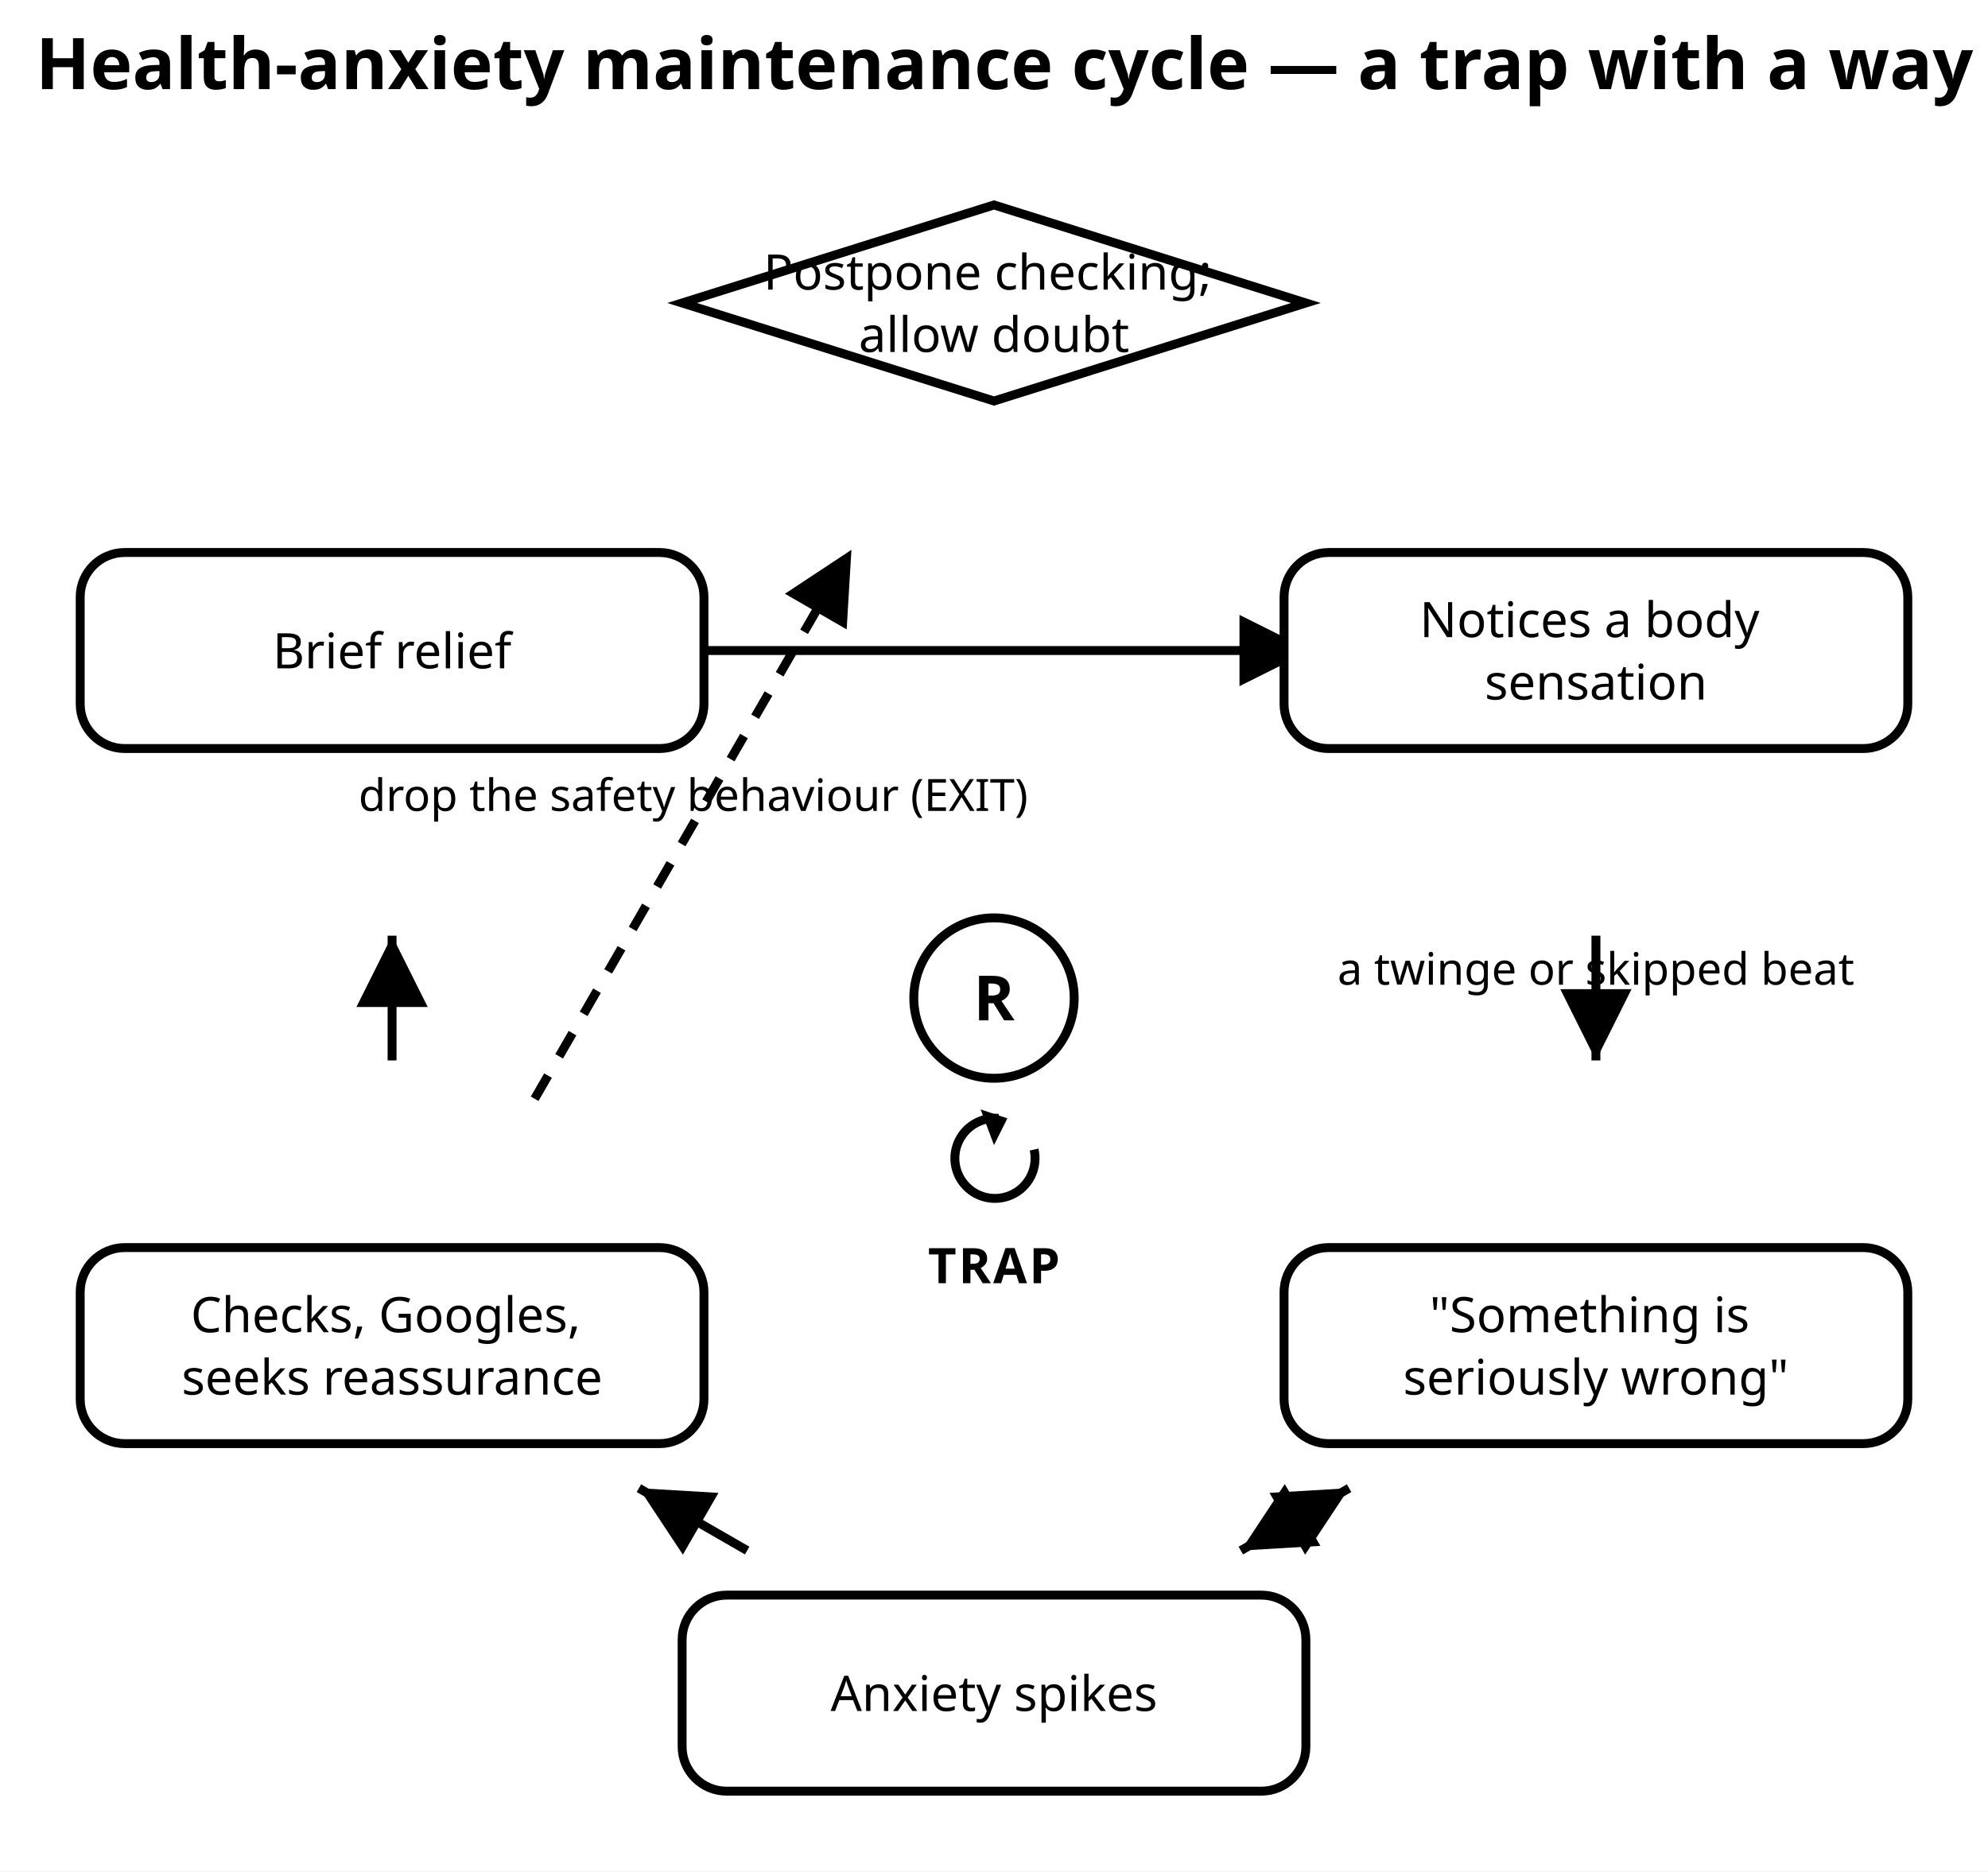
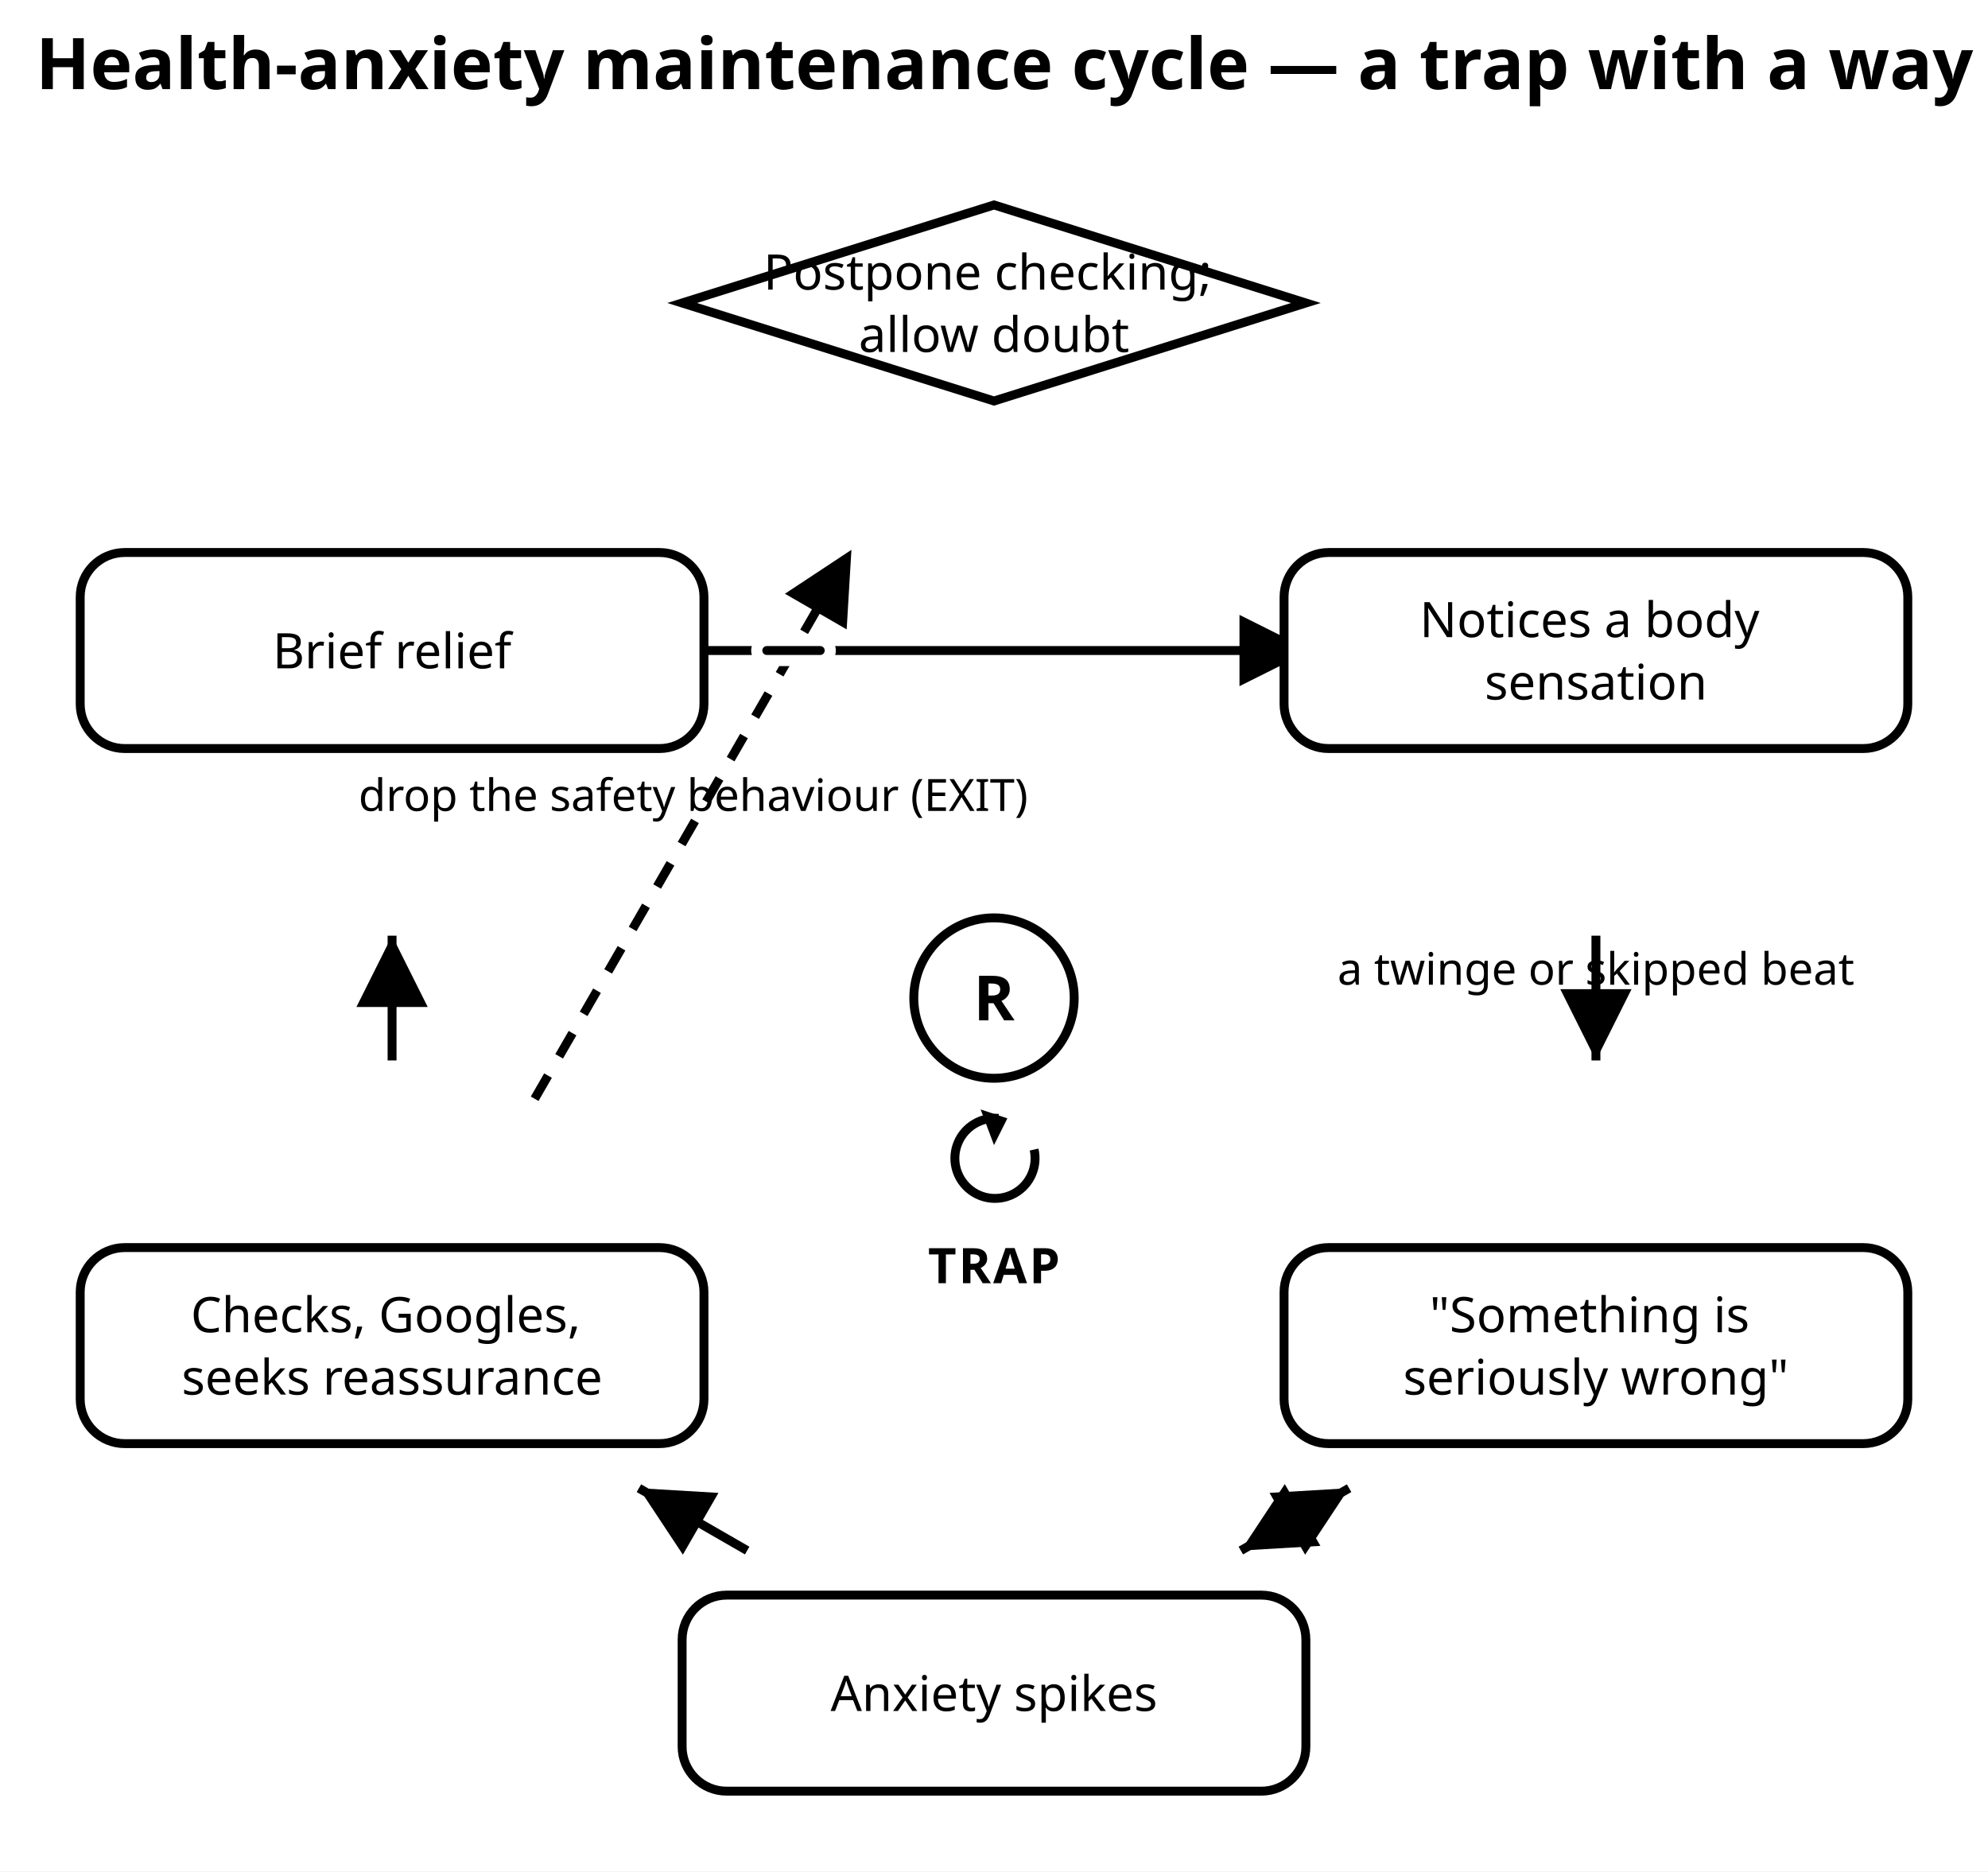
<svg xmlns="http://www.w3.org/2000/svg" viewBox="56.9 26 446.2 420" role="img" aria-label="Maintaining loop: Health-anxiety maintenance cycle — a trap with a way out. Links: Notices a body sensation -&gt; &quot;Something is seriously wrong&quot;; &quot;Something is seriously wrong&quot; &lt;-&gt; Anxiety spikes; Anxiety spikes -&gt; Checks, Googles, seeks reassurance; Checks, Googles, seeks reassurance -&gt; Brief relief; Brief relief -&gt; Notices a body sensation (reinforcing). Ways out: Checks, Googles, seeks reassurance to Postpone checking; allow doubt. This maintaining pattern is a trap — a self-confirming loop, where actions meant to escape confirm the belief. Confidence — medium: &quot;Something is seriously wrong&quot;.">
  <defs>
    <marker id="arrow" markerWidth="10" markerHeight="10" refX="8" refY="4" orient="auto-start-reverse">
      <path d="M0,0 L8,4 L0,8 z" fill="#000" />
    </marker>
  </defs>
  <rect x="56.9" y="26" width="446.2" height="420" fill="#fff" />
  <text x="64.9" y="46" font-family="sans-serif" font-size="16" font-weight="700">Health-anxiety maintenance cycle — a trap with a way out</text>
  <path data-el="edge:e1" d="M 415.1,236 L 415.1,264" fill="none" stroke="#000" stroke-width="2" marker-end="url(#arrow)" />
  <text data-el="edgelabel:e1" x="415.1" y="247" font-family="sans-serif" font-size="10" text-anchor="middle">a twinge or skipped beat</text>
  <path data-el="edge:e2" d="M 359.7,360 L 335.4,374" fill="none" stroke="#000" stroke-width="2" marker-start="url(#arrow)" marker-end="url(#arrow)" />
  <path data-el="edge:e3" d="M 224.6,374 L 200.3,360" fill="none" stroke="#000" stroke-width="2" marker-end="url(#arrow)" />
  <path data-el="edge:e4" d="M 144.9,264 L 144.9,236" fill="none" stroke="#000" stroke-width="2" marker-end="url(#arrow)" />
  <path data-el="edge:e5" d="M 208.9,172 L 351.1,172" fill="none" stroke="#000" stroke-width="2" marker-end="url(#arrow)" />
  <path data-el="edge:x1" d="M 176.9,272.6 L 248,149.4" fill="none" stroke="#000" stroke-width="2" stroke-dasharray="6 5" marker-end="url(#arrow)" />
  <text data-el="edgelabel:x1" x="212.5" y="208" font-family="sans-serif" font-size="10" text-anchor="middle">drop the safety behaviour (EXIT)</text>
+   <line x1="229" y1="172" x2="241" y2="172" stroke="#fff" stroke-width="7" stroke-linecap="round" />
+   <line x1="229" y1="172" x2="241" y2="172" stroke="#000" stroke-width="2" stroke-linecap="round" />
  <circle cx="280" cy="250" r="18" fill="#fff" stroke="#000" stroke-width="2" />
  <text x="280" y="255" text-anchor="middle" font-family="sans-serif" font-size="14" font-weight="700">R</text>
  <path d="M 289,284 A 9 9 0 1 1 281,277" fill="none" stroke="#000" stroke-width="2" />
  <path d="M 277,275 L 283,277 L 280,283 z" fill="#000" stroke="none" />
  <text x="280" y="314" text-anchor="middle" font-family="sans-serif" font-size="11" font-weight="700" letter-spacing="0.5">TRAP</text>
  <rect data-el="node:sensation" x="345.1" y="150" width="140" height="44" rx="10" ry="10" fill="#fff" stroke="#000" stroke-width="2" />
  <text text-anchor="middle" font-family="sans-serif" font-size="11" data-el="nodelabel:sensation">
    <tspan x="415.1" y="169">Notices a body</tspan>
    <tspan x="415.1" y="183">sensation</tspan>
  </text>
  <rect data-el="node:appraise" x="345.1" y="306" width="140" height="44" rx="10" ry="10" fill="#fff" stroke="#000" stroke-width="2" />
  <text text-anchor="middle" font-family="sans-serif" font-size="11" data-el="nodelabel:appraise">
    <tspan x="415.1" y="325">"Something is</tspan>
    <tspan x="415.1" y="339">seriously wrong"</tspan>
  </text>
  <rect data-el="node:anxiety" x="210" y="384" width="140" height="44" rx="10" ry="10" fill="#fff" stroke="#000" stroke-width="2" />
  <text x="280" y="410" font-family="sans-serif" font-size="11" text-anchor="middle" data-el="nodelabel:anxiety">Anxiety spikes</text>
  <rect data-el="node:checking" x="74.9" y="306" width="140" height="44" rx="10" ry="10" fill="#fff" stroke="#000" stroke-width="2" />
  <text text-anchor="middle" font-family="sans-serif" font-size="11" data-el="nodelabel:checking">
    <tspan x="144.9" y="325">Checks, Googles,</tspan>
    <tspan x="144.9" y="339">seeks reassurance</tspan>
  </text>
  <rect data-el="node:relief" x="74.9" y="150" width="140" height="44" rx="10" ry="10" fill="#fff" stroke="#000" stroke-width="2" />
  <text x="144.9" y="176" font-family="sans-serif" font-size="11" text-anchor="middle" data-el="nodelabel:relief">Brief relief</text>
  <polygon data-el="node:wayout" points="280,72 350,94 280,116 210,94" fill="#fff" stroke="#000" stroke-width="2" />
  <text text-anchor="middle" font-family="sans-serif" font-size="11" data-el="nodelabel:wayout">
    <tspan x="280" y="91">Postpone checking;</tspan>
    <tspan x="280" y="105">allow doubt</tspan>
  </text>
</svg>
